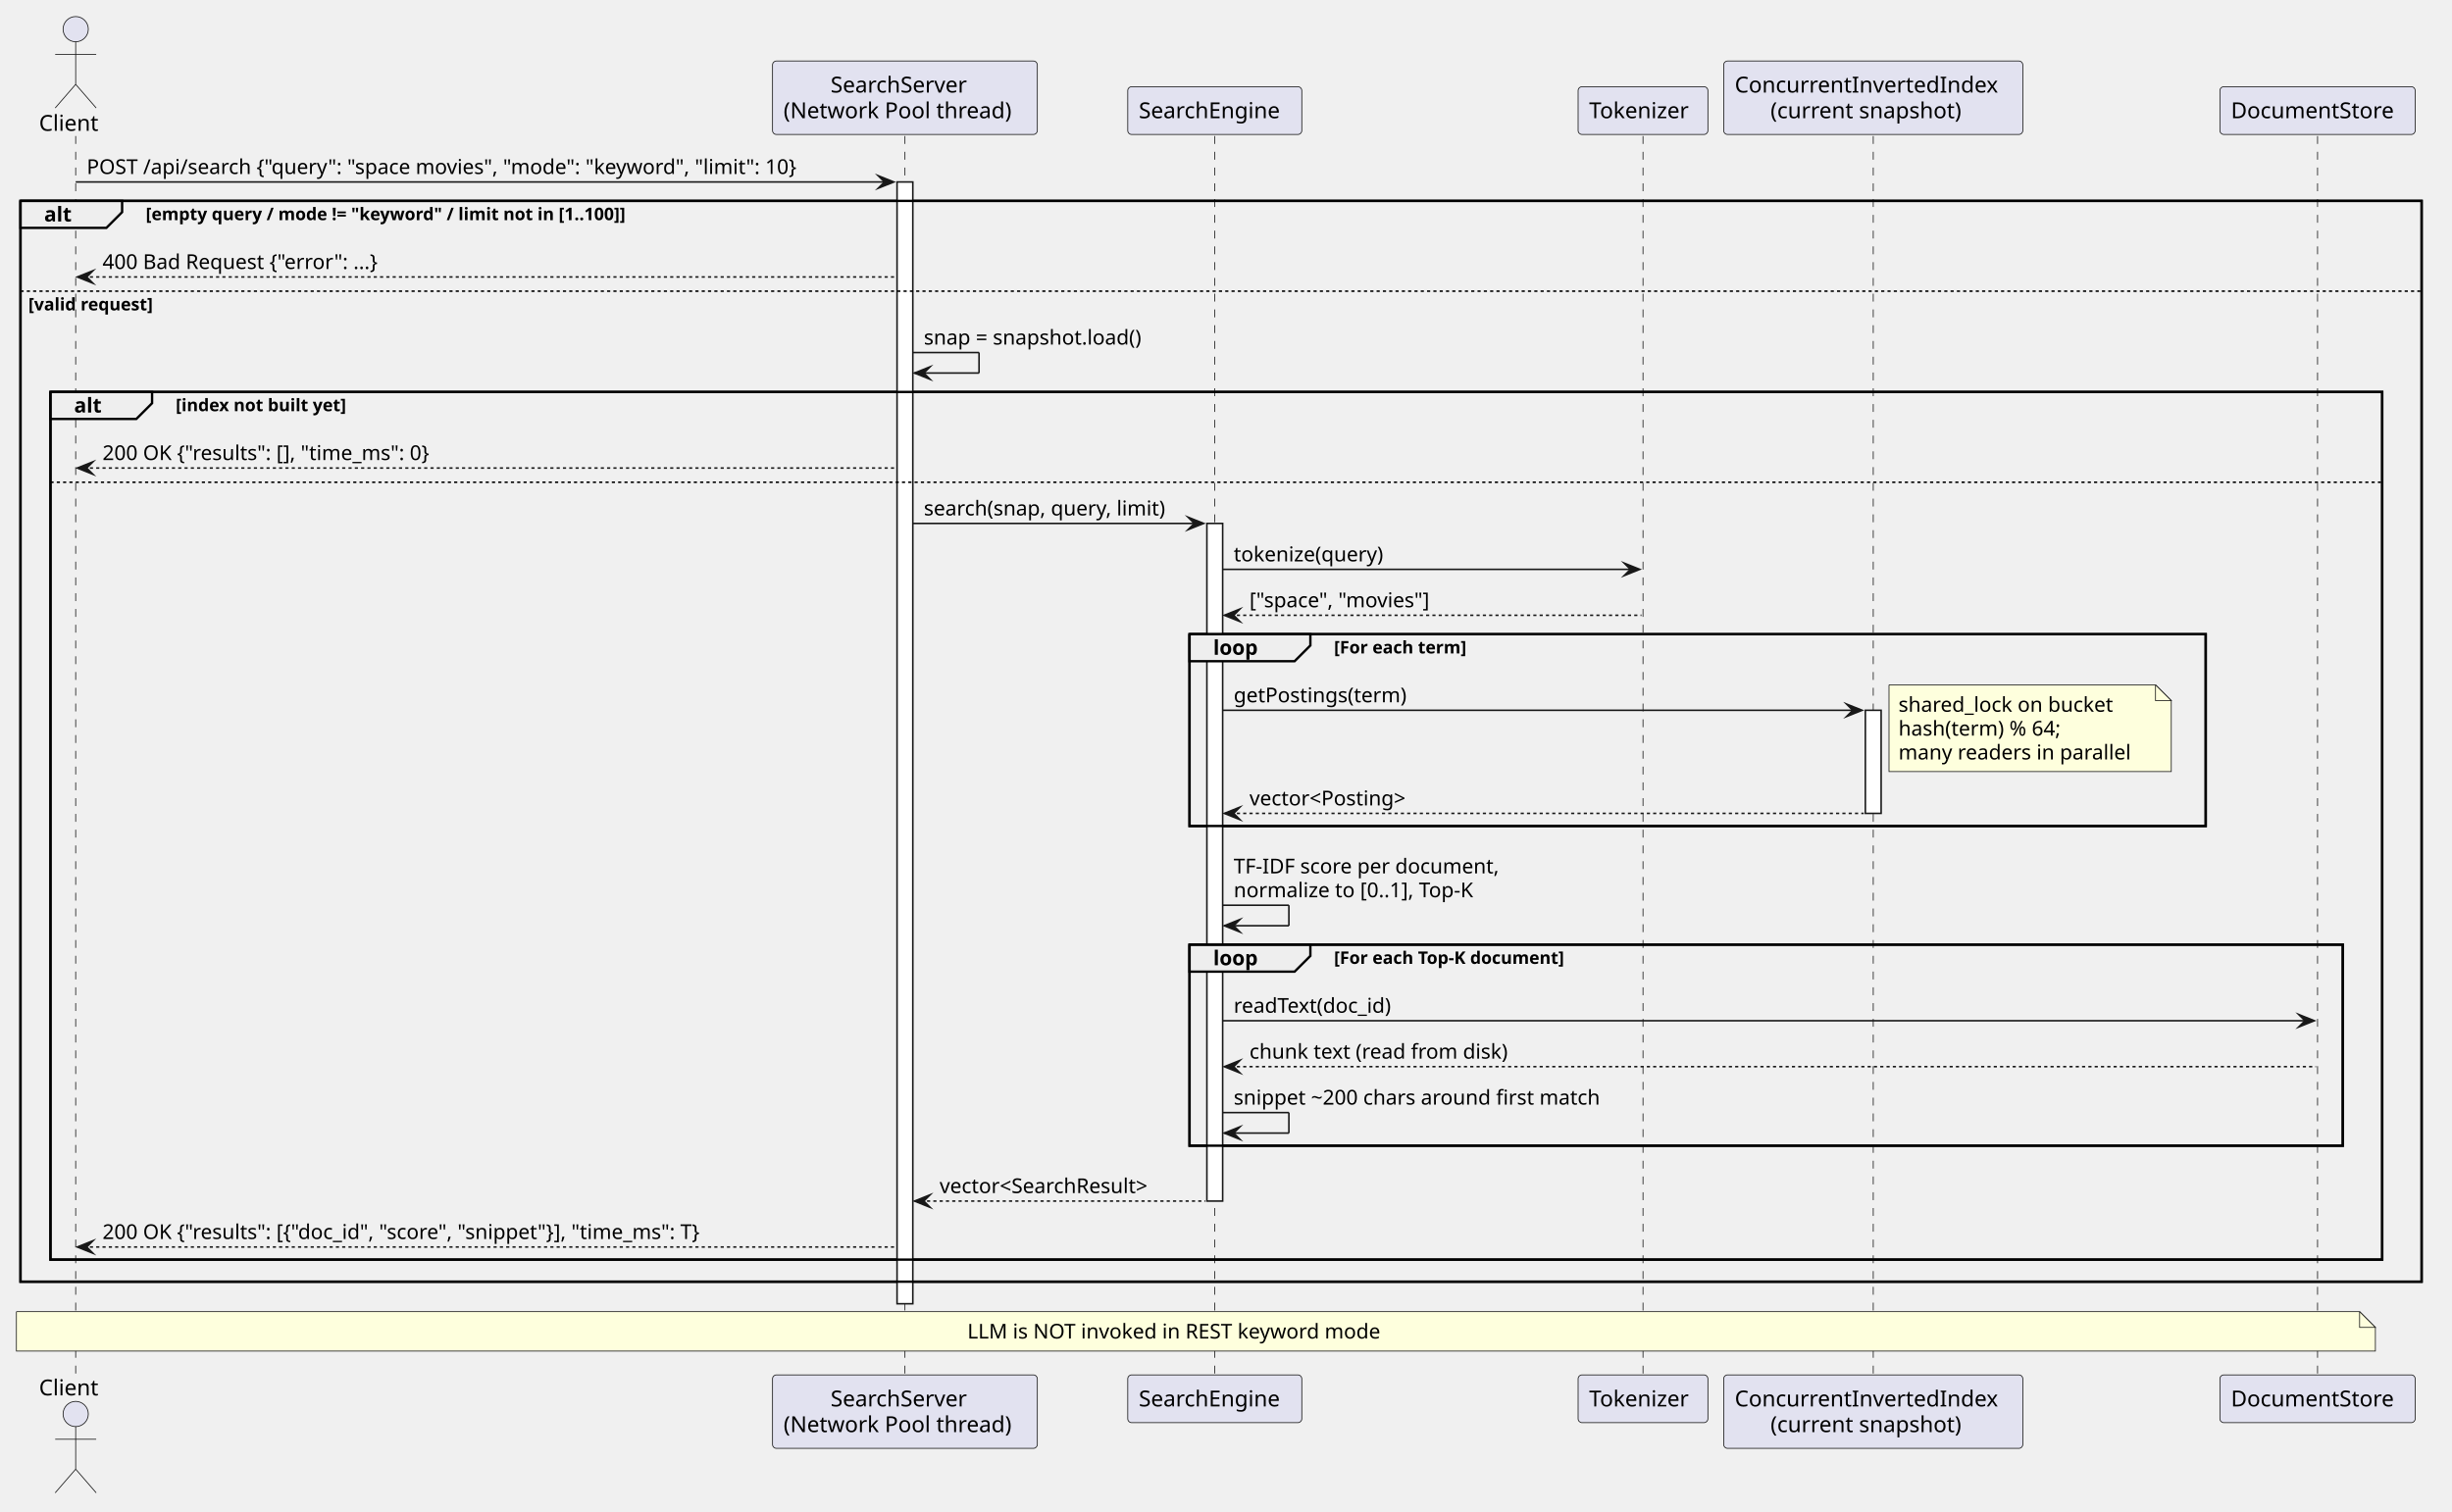
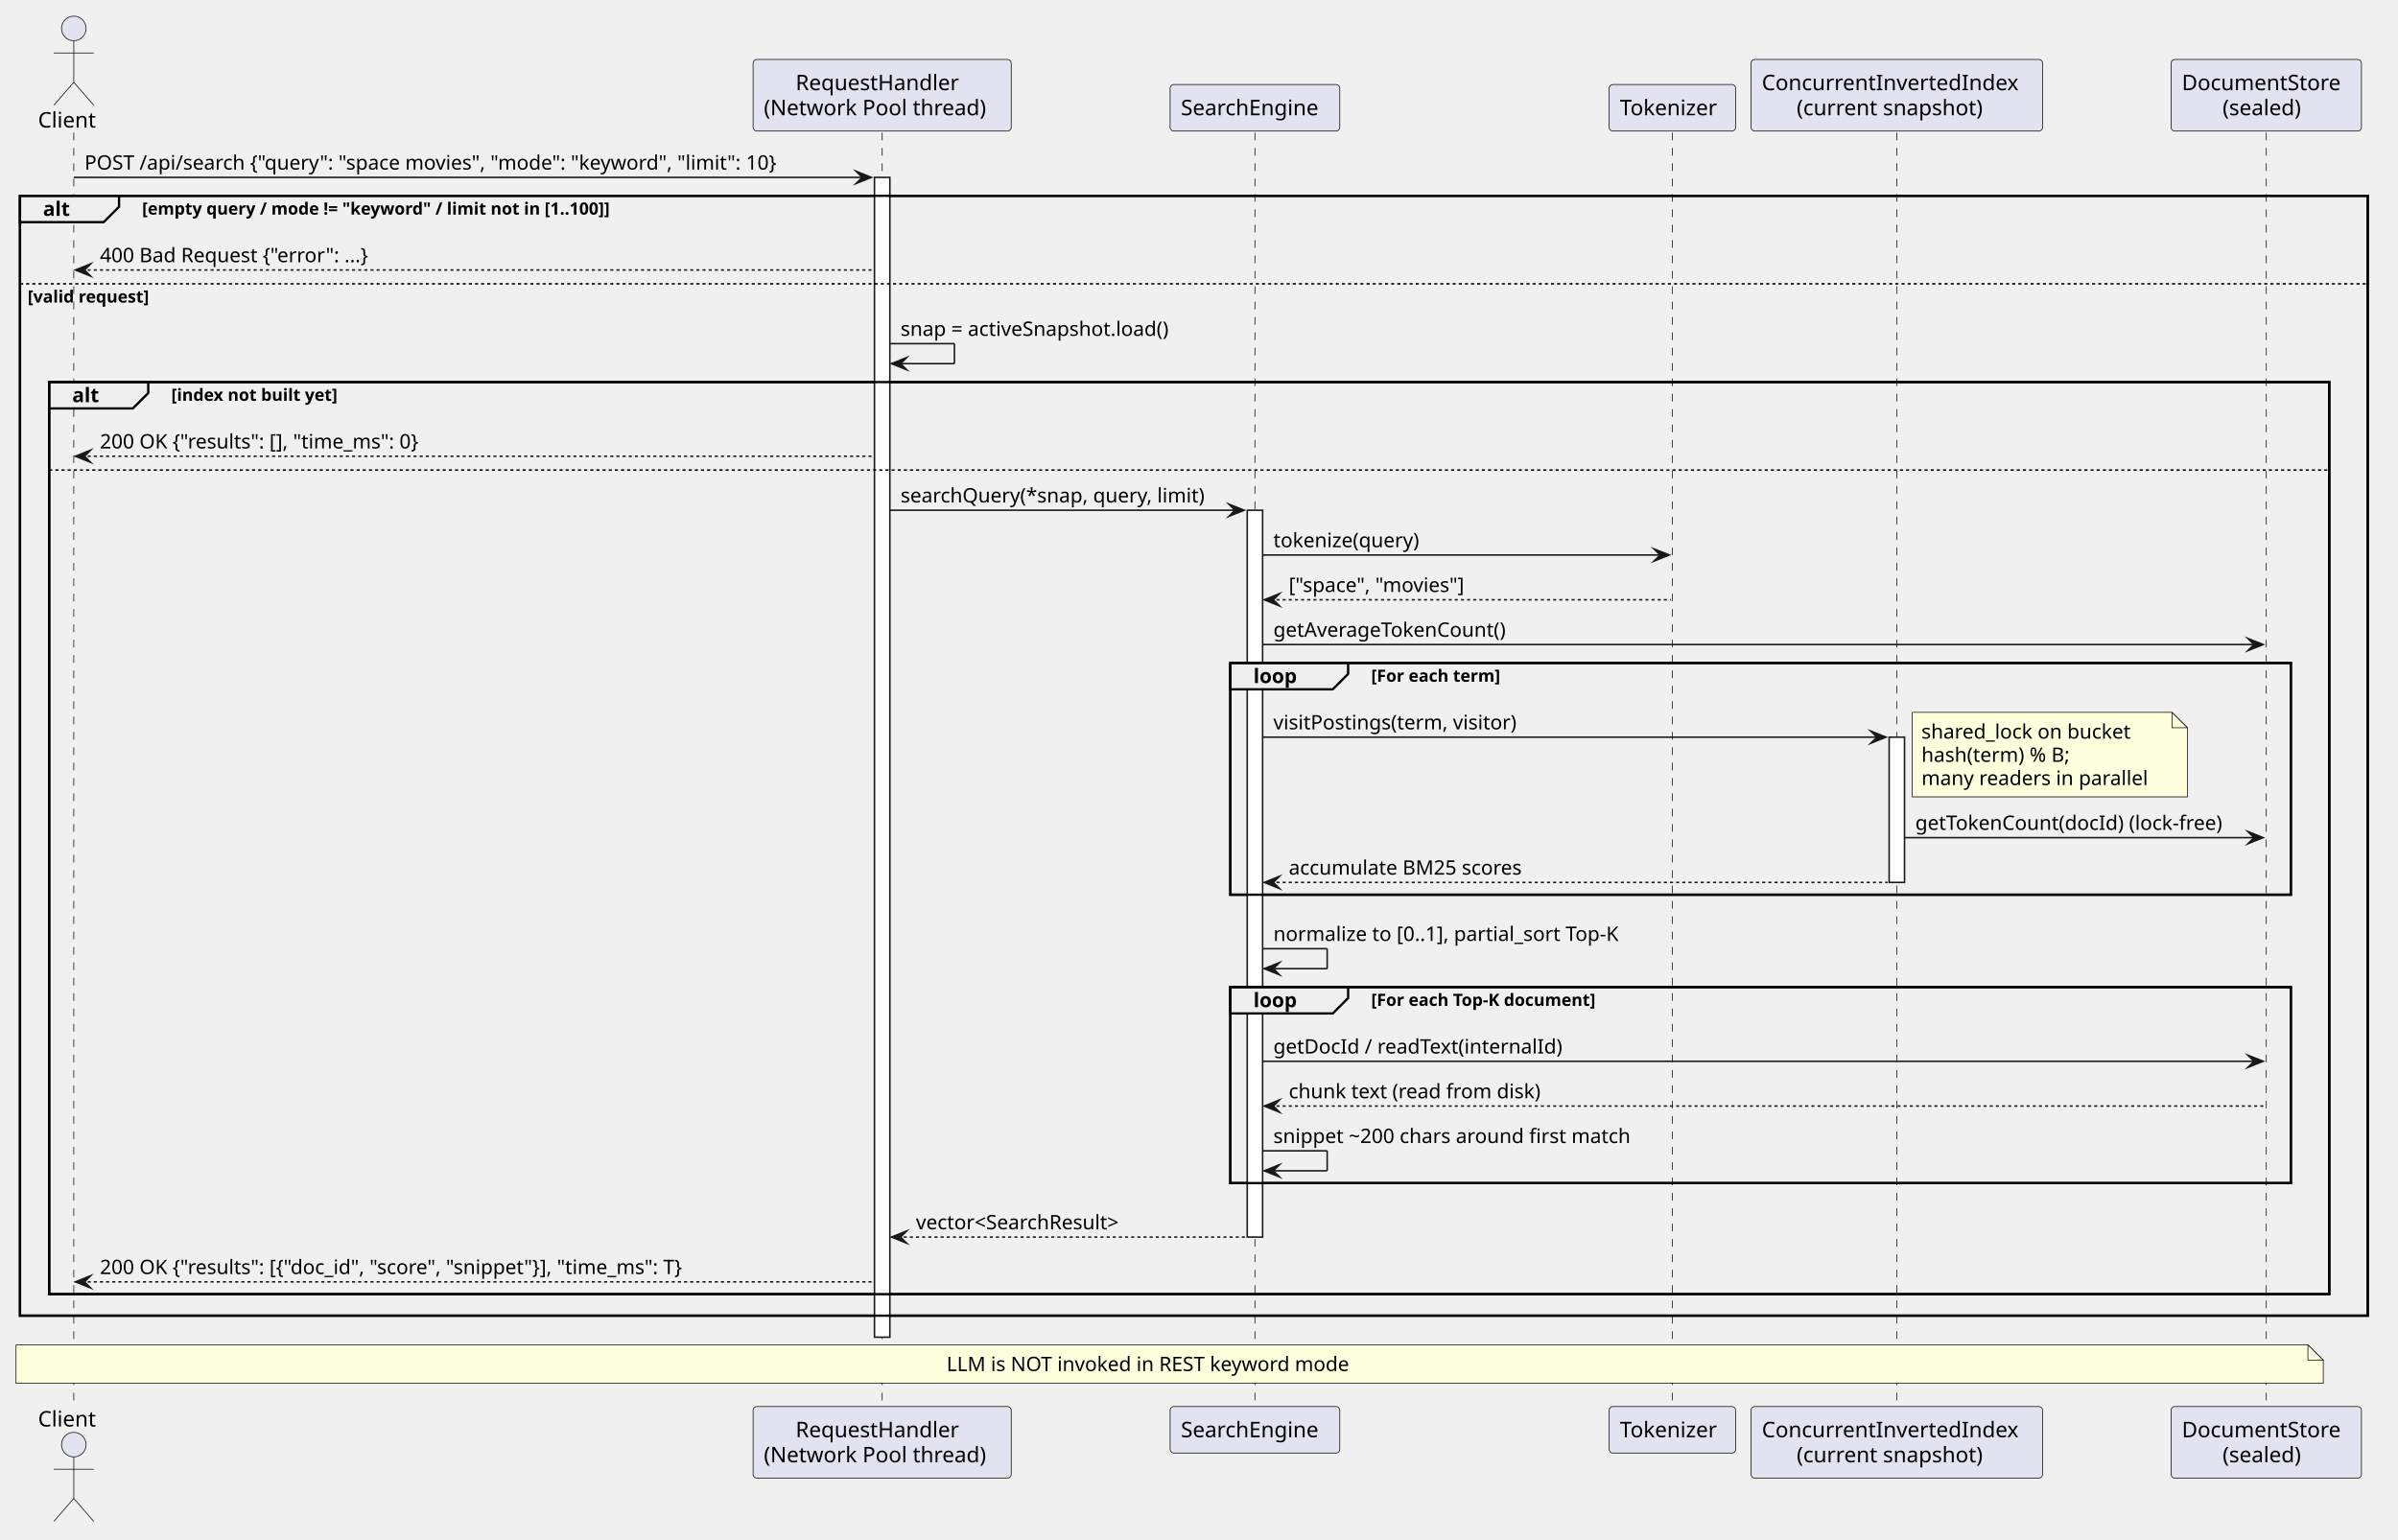
- <svg xmlns="http://www.w3.org/2000/svg" version="1.1" data-diagram-type="SEQUENCE" style="width:1555px;height:959px;background:#FFFFFF;" width="1555px" height="959px" viewBox="0 0 1555 959" zoomAndPan="magnify" preserveAspectRatio="none" contentStyleType="text/css">
+ <svg xmlns="http://www.w3.org/2000/svg" version="1.1" data-diagram-type="SEQUENCE" style="width:1560px;height:1002px;background:#FFFFFF;" width="1560px" height="1002px" viewBox="0 0 1560 1002" zoomAndPan="magnify" preserveAspectRatio="none" contentStyleType="text/css">
  <defs />
  <g font-family="sans-serif" lengthAdjust="spacing">
-     <rect x="13" y="127.43" width="1522.738" height="685.594" fill="none" style="stroke:#000;stroke-width:1.5;" />
-     <rect x="32" y="248.633" width="1478.738" height="550.391" fill="none" style="stroke:#000;stroke-width:1.5;" />
-     <rect x="754.384" y="402.297" width="644.435" height="121.664" fill="none" style="stroke:#000;stroke-width:1.5;" />
-     <rect x="754.384" y="599.227" width="731.354" height="127.531" fill="none" style="stroke:#000;stroke-width:1.5;" />
+     <rect x="13" y="127.43" width="1527.298" height="728.727" fill="none" style="stroke:#000;stroke-width:1.5;" />
+     <rect x="32" y="248.633" width="1483.298" height="593.523" fill="none" style="stroke:#000;stroke-width:1.5;" />
+     <rect x="800.392" y="431.43" width="689.906" height="150.797" fill="none" style="stroke:#000;stroke-width:1.5;" />
+     <rect x="800.392" y="642.359" width="689.906" height="127.531" fill="none" style="stroke:#000;stroke-width:1.5;" />
+     <g class="participant-lifeline" data-qualified-name="Client" data-entity-uid="part1" id="part1-lifeline" data-source-line="1">
+       <g>
+         <rect x="44.5" y="86.297" width="8" height="828.992" fill="#000" fill-opacity="0" />
+         <line x1="48" y1="86.297" x2="48" y2="915.289" style="stroke:#181818;stroke-width:0.5;stroke-dasharray:5,5;" />
+       </g>
+     </g>
+     <g class="participant-lifeline" data-qualified-name="Handler" data-entity-uid="part2" id="part2-lifeline" data-source-line="2">
+       <g>
+         <rect x="570.388" y="86.297" width="8" height="828.992" fill="#000" fill-opacity="0" />
+         <line x1="573.888" y1="86.297" x2="573.888" y2="915.289" style="stroke:#181818;stroke-width:0.5;stroke-dasharray:5,5;" />
+       </g>
+     </g>
    <g>
-       <rect x="44.5" y="86.297" width="8" height="785.859" fill="#000" fill-opacity="0" />
-       <line x1="48" y1="86.297" x2="48" y2="872.156" style="stroke:#181818;stroke-width:0.5;stroke-dasharray:5,5;" />
+       <rect x="568.888" y="115.43" width="10" height="754.727" fill="#FFF" style="stroke:#181818;stroke-width:1;" />
+     </g>
+     <g class="participant-lifeline" data-qualified-name="Engine" data-entity-uid="part3" id="part3-lifeline" data-source-line="3">
+       <g>
+         <rect x="812.892" y="86.297" width="8" height="828.992" fill="#000" fill-opacity="0" />
+         <line x1="816.392" y1="86.297" x2="816.392" y2="915.289" style="stroke:#181818;stroke-width:0.5;stroke-dasharray:5,5;" />
+       </g>
    </g>
    <g>
-       <rect x="570.388" y="86.297" width="8" height="785.859" fill="#000" fill-opacity="0" />
-       <line x1="573.888" y1="86.297" x2="573.888" y2="872.156" style="stroke:#181818;stroke-width:0.5;stroke-dasharray:5,5;" />
+       <rect x="811.392" y="332.031" width="10" height="472.992" fill="#FFF" style="stroke:#181818;stroke-width:1;" />
+     </g>
+     <g class="participant-lifeline" data-qualified-name="Tok" data-entity-uid="part4" id="part4-lifeline" data-source-line="4">
+       <g>
+         <rect x="1084.465" y="86.297" width="8" height="828.992" fill="#000" fill-opacity="0" />
+         <line x1="1087.965" y1="86.297" x2="1087.965" y2="915.289" style="stroke:#181818;stroke-width:0.5;stroke-dasharray:5,5;" />
+       </g>
+     </g>
+     <g class="participant-lifeline" data-qualified-name="Index" data-entity-uid="part5" id="part5-lifeline" data-source-line="5">
+       <g>
+         <rect x="1230.476" y="86.297" width="8" height="828.992" fill="#000" fill-opacity="0" />
+         <line x1="1233.976" y1="86.297" x2="1233.976" y2="915.289" style="stroke:#181818;stroke-width:0.5;stroke-dasharray:5,5;" />
+       </g>
    </g>
    <g>
-       <rect x="568.888" y="115.43" width="10" height="711.594" fill="#FFF" style="stroke:#181818;stroke-width:1;" />
-     </g>
-     <g>
-       <rect x="766.884" y="86.297" width="8" height="785.859" fill="#000" fill-opacity="0" />
-       <line x1="770.384" y1="86.297" x2="770.384" y2="872.156" style="stroke:#181818;stroke-width:0.5;stroke-dasharray:5,5;" />
-     </g>
-     <g>
-       <rect x="765.384" y="332.031" width="10" height="429.859" fill="#FFF" style="stroke:#181818;stroke-width:1;" />
-     </g>
-     <g>
-       <rect x="1038.457" y="86.297" width="8" height="785.859" fill="#000" fill-opacity="0" />
-       <line x1="1041.957" y1="86.297" x2="1041.957" y2="872.156" style="stroke:#181818;stroke-width:0.5;stroke-dasharray:5,5;" />
-     </g>
-     <g>
-       <rect x="1184.468" y="86.297" width="8" height="785.859" fill="#000" fill-opacity="0" />
-       <line x1="1187.968" y1="86.297" x2="1187.968" y2="872.156" style="stroke:#181818;stroke-width:0.5;stroke-dasharray:5,5;" />
-     </g>
-     <g>
-       <rect x="1182.968" y="450.563" width="10" height="65.398" fill="#FFF" style="stroke:#181818;stroke-width:1;" />
-     </g>
-     <g>
-       <rect x="1466.238" y="86.297" width="8" height="785.859" fill="#000" fill-opacity="0" />
-       <line x1="1469.738" y1="86.297" x2="1469.738" y2="872.156" style="stroke:#181818;stroke-width:0.5;stroke-dasharray:5,5;" />
-     </g>
-     <text x="24.735" y="82.995" fill="#000" font-size="14" textLength="40.53">Client</text>
-     <ellipse cx="48" cy="18.5" rx="8" ry="8" fill="#E2E2F0" style="stroke:#181818;stroke-width:0.5;" />
-     <path d="M48,26.5 L48,53.5 M35,34.5 L61,34.5 M48,53.5 L35,68.5 M48,53.5 L61,68.5" style="stroke:#181818;stroke-width:0.5;" fill="none" />
-     <rect x="489.919" y="38.703" width="167.938" height="46.594" fill="#E2E2F0" style="stroke:#181818;stroke-width:0.5;" rx="2.5" ry="2.5" />
-     <text x="526.73" y="58.698" fill="#000" font-size="14" textLength="94.315">SearchServer</text>
-     <text x="496.919" y="74.995" fill="#000" font-size="14" textLength="153.938">(Network Pool thread)</text>
-     <rect x="715.19" y="55" width="110.387" height="30.297" fill="#E2E2F0" style="stroke:#181818;stroke-width:0.5;" rx="2.5" ry="2.5" />
-     <text x="722.19" y="74.995" fill="#000" font-size="14" textLength="96.387">SearchEngine</text>
-     <rect x="1000.798" y="55" width="82.318" height="30.297" fill="#E2E2F0" style="stroke:#181818;stroke-width:0.5;" rx="2.5" ry="2.5" />
-     <text x="1007.798" y="74.995" fill="#000" font-size="14" textLength="68.318">Tokenizer</text>
-     <rect x="1093.116" y="38.703" width="189.704" height="46.594" fill="#E2E2F0" style="stroke:#181818;stroke-width:0.5;" rx="2.5" ry="2.5" />
-     <text x="1100.116" y="58.698" fill="#000" font-size="14" textLength="175.704">ConcurrentInvertedIndex</text>
-     <text x="1122.825" y="74.995" fill="#000" font-size="14" textLength="130.286">(current snapshot)</text>
-     <rect x="1407.818" y="55" width="123.84" height="30.297" fill="#E2E2F0" style="stroke:#181818;stroke-width:0.5;" rx="2.5" ry="2.5" />
-     <text x="1414.818" y="74.995" fill="#000" font-size="14" textLength="109.84">DocumentStore</text>
-     <text x="24.735" y="885.151" fill="#000" font-size="14" textLength="40.53">Client</text>
-     <ellipse cx="48" cy="896.953" rx="8" ry="8" fill="#E2E2F0" style="stroke:#181818;stroke-width:0.5;" />
-     <path d="M48,904.953 L48,931.953 M35,912.953 L61,912.953 M48,931.953 L35,946.953 M48,931.953 L61,946.953" style="stroke:#181818;stroke-width:0.5;" fill="none" />
-     <rect x="489.919" y="872.156" width="167.938" height="46.594" fill="#E2E2F0" style="stroke:#181818;stroke-width:0.5;" rx="2.5" ry="2.5" />
-     <text x="526.73" y="892.151" fill="#000" font-size="14" textLength="94.315">SearchServer</text>
-     <text x="496.919" y="908.448" fill="#000" font-size="14" textLength="153.938">(Network Pool thread)</text>
-     <rect x="715.19" y="872.156" width="110.387" height="30.297" fill="#E2E2F0" style="stroke:#181818;stroke-width:0.5;" rx="2.5" ry="2.5" />
-     <text x="722.19" y="892.151" fill="#000" font-size="14" textLength="96.387">SearchEngine</text>
-     <rect x="1000.798" y="872.156" width="82.318" height="30.297" fill="#E2E2F0" style="stroke:#181818;stroke-width:0.5;" rx="2.5" ry="2.5" />
-     <text x="1007.798" y="892.151" fill="#000" font-size="14" textLength="68.318">Tokenizer</text>
-     <rect x="1093.116" y="872.156" width="189.704" height="46.594" fill="#E2E2F0" style="stroke:#181818;stroke-width:0.5;" rx="2.5" ry="2.5" />
-     <text x="1100.116" y="892.151" fill="#000" font-size="14" textLength="175.704">ConcurrentInvertedIndex</text>
-     <text x="1122.825" y="908.448" fill="#000" font-size="14" textLength="130.286">(current snapshot)</text>
-     <rect x="1407.818" y="872.156" width="123.84" height="30.297" fill="#E2E2F0" style="stroke:#181818;stroke-width:0.5;" rx="2.5" ry="2.5" />
-     <text x="1414.818" y="892.151" fill="#000" font-size="14" textLength="109.84">DocumentStore</text>
-     <polygon points="556.888,111.43,566.888,115.43,556.888,119.43,560.888,115.43" fill="#181818" style="stroke:#181818;stroke-width:1;stroke-linejoin:miter;stroke-miterlimit:10;" />
-     <line x1="48" y1="115.43" x2="562.888" y2="115.43" style="stroke:#181818;stroke-width:1;" />
-     <text x="55" y="110.364" fill="#000" font-size="13" textLength="496.888">POST /api/search {"query": "space movies", "mode": "keyword", "limit": 10}</text>
+       <rect x="1228.976" y="479.695" width="10" height="94.531" fill="#FFF" style="stroke:#181818;stroke-width:1;" />
+     </g>
+     <g class="participant-lifeline" data-qualified-name="Docs" data-entity-uid="part6" id="part6-lifeline" data-source-line="6">
+       <g>
+         <rect x="1470.798" y="86.297" width="8" height="828.992" fill="#000" fill-opacity="0" />
+         <line x1="1474.298" y1="86.297" x2="1474.298" y2="915.289" style="stroke:#181818;stroke-width:0.5;stroke-dasharray:5,5;" />
+       </g>
+     </g>
+     <g class="participant participant-head" data-qualified-name="Client" data-entity-uid="part1" id="part1-head" data-source-line="1">
+       <text x="24.735" y="82.995" fill="#000" font-size="14" textLength="40.53">Client</text>
+       <ellipse cx="48" cy="18.5" rx="8" ry="8" fill="#E2E2F0" style="stroke:#181818;stroke-width:0.5;" />
+       <path d="M48,26.5 L48,53.5 M35,34.5 L61,34.5 M48,53.5 L35,68.5 M48,53.5 L61,68.5" style="stroke:#181818;stroke-width:0.5;" fill="none" />
+     </g>
+     <g class="participant participant-head" data-qualified-name="Handler" data-entity-uid="part2" id="part2-head" data-source-line="2">
+       <rect x="489.919" y="38.703" width="167.938" height="46.594" fill="#E2E2F0" style="stroke:#181818;stroke-width:0.5;" rx="2.5" ry="2.5" />
+       <text x="517.577" y="58.698" fill="#000" font-size="14" textLength="112.622">RequestHandler</text>
+       <text x="496.919" y="74.995" fill="#000" font-size="14" textLength="153.938">(Network Pool thread)</text>
+     </g>
+     <g class="participant participant-head" data-qualified-name="Engine" data-entity-uid="part3" id="part3-head" data-source-line="3">
+       <rect x="761.198" y="55" width="110.387" height="30.297" fill="#E2E2F0" style="stroke:#181818;stroke-width:0.5;" rx="2.5" ry="2.5" />
+       <text x="768.198" y="74.995" fill="#000" font-size="14" textLength="96.387">SearchEngine</text>
+     </g>
+     <g class="participant participant-head" data-qualified-name="Tok" data-entity-uid="part4" id="part4-head" data-source-line="4">
+       <rect x="1046.806" y="55" width="82.318" height="30.297" fill="#E2E2F0" style="stroke:#181818;stroke-width:0.5;" rx="2.5" ry="2.5" />
+       <text x="1053.806" y="74.995" fill="#000" font-size="14" textLength="68.318">Tokenizer</text>
+     </g>
+     <g class="participant participant-head" data-qualified-name="Index" data-entity-uid="part5" id="part5-head" data-source-line="5">
+       <rect x="1139.124" y="38.703" width="189.704" height="46.594" fill="#E2E2F0" style="stroke:#181818;stroke-width:0.5;" rx="2.5" ry="2.5" />
+       <text x="1146.124" y="58.698" fill="#000" font-size="14" textLength="175.704">ConcurrentInvertedIndex</text>
+       <text x="1168.833" y="74.995" fill="#000" font-size="14" textLength="130.286">(current snapshot)</text>
+     </g>
+     <g class="participant participant-head" data-qualified-name="Docs" data-entity-uid="part6" id="part6-head" data-source-line="6">
+       <rect x="1412.378" y="38.703" width="123.84" height="46.594" fill="#E2E2F0" style="stroke:#181818;stroke-width:0.5;" rx="2.5" ry="2.5" />
+       <text x="1419.378" y="58.698" fill="#000" font-size="14" textLength="109.84">DocumentStore</text>
+       <text x="1445.898" y="74.995" fill="#000" font-size="14" textLength="56.8">(sealed)</text>
+     </g>
+     <g class="participant participant-tail" data-qualified-name="Client" data-entity-uid="part1" id="part1-tail" data-source-line="1">
+       <text x="24.735" y="928.284" fill="#000" font-size="14" textLength="40.53">Client</text>
+       <ellipse cx="48" cy="940.086" rx="8" ry="8" fill="#E2E2F0" style="stroke:#181818;stroke-width:0.5;" />
+       <path d="M48,948.086 L48,975.086 M35,956.086 L61,956.086 M48,975.086 L35,990.086 M48,975.086 L61,990.086" style="stroke:#181818;stroke-width:0.5;" fill="none" />
+     </g>
+     <g class="participant participant-tail" data-qualified-name="Handler" data-entity-uid="part2" id="part2-tail" data-source-line="2">
+       <rect x="489.919" y="915.289" width="167.938" height="46.594" fill="#E2E2F0" style="stroke:#181818;stroke-width:0.5;" rx="2.5" ry="2.5" />
+       <text x="517.577" y="935.284" fill="#000" font-size="14" textLength="112.622">RequestHandler</text>
+       <text x="496.919" y="951.581" fill="#000" font-size="14" textLength="153.938">(Network Pool thread)</text>
+     </g>
+     <g class="participant participant-tail" data-qualified-name="Engine" data-entity-uid="part3" id="part3-tail" data-source-line="3">
+       <rect x="761.198" y="915.289" width="110.387" height="30.297" fill="#E2E2F0" style="stroke:#181818;stroke-width:0.5;" rx="2.5" ry="2.5" />
+       <text x="768.198" y="935.284" fill="#000" font-size="14" textLength="96.387">SearchEngine</text>
+     </g>
+     <g class="participant participant-tail" data-qualified-name="Tok" data-entity-uid="part4" id="part4-tail" data-source-line="4">
+       <rect x="1046.806" y="915.289" width="82.318" height="30.297" fill="#E2E2F0" style="stroke:#181818;stroke-width:0.5;" rx="2.5" ry="2.5" />
+       <text x="1053.806" y="935.284" fill="#000" font-size="14" textLength="68.318">Tokenizer</text>
+     </g>
+     <g class="participant participant-tail" data-qualified-name="Index" data-entity-uid="part5" id="part5-tail" data-source-line="5">
+       <rect x="1139.124" y="915.289" width="189.704" height="46.594" fill="#E2E2F0" style="stroke:#181818;stroke-width:0.5;" rx="2.5" ry="2.5" />
+       <text x="1146.124" y="935.284" fill="#000" font-size="14" textLength="175.704">ConcurrentInvertedIndex</text>
+       <text x="1168.833" y="951.581" fill="#000" font-size="14" textLength="130.286">(current snapshot)</text>
+     </g>
+     <g class="participant participant-tail" data-qualified-name="Docs" data-entity-uid="part6" id="part6-tail" data-source-line="6">
+       <rect x="1412.378" y="915.289" width="123.84" height="46.594" fill="#E2E2F0" style="stroke:#181818;stroke-width:0.5;" rx="2.5" ry="2.5" />
+       <text x="1419.378" y="935.284" fill="#000" font-size="14" textLength="109.84">DocumentStore</text>
+       <text x="1445.898" y="951.581" fill="#000" font-size="14" textLength="56.8">(sealed)</text>
+     </g>
+     <g class="message" data-entity-1="part1" data-entity-2="part2" id="msg1" data-source-line="8">
+       <polygon points="556.888,111.43,566.888,115.43,556.888,119.43,560.888,115.43" fill="#181818" style="stroke:#181818;stroke-width:1;stroke-linejoin:miter;stroke-miterlimit:10;" />
+       <line x1="48" y1="115.43" x2="562.888" y2="115.43" style="stroke:#181818;stroke-width:1;" />
+       <text x="55" y="110.364" fill="#000" font-size="13" textLength="496.888">POST /api/search {"query": "space movies", "mode": "keyword", "limit": 10}</text>
+     </g>
    <path d="M13,127.43 L77.443,127.43 L77.443,134.563 L67.443,144.563 L13,144.563 L13,127.43" style="stroke:#000;stroke-width:1.5;" fill="#EEE" />
-     <rect x="13" y="127.43" width="1522.738" height="685.594" fill="none" style="stroke:#000;stroke-width:1.5;" />
+     <rect x="13" y="127.43" width="1527.298" height="728.727" fill="none" style="stroke:#000;stroke-width:1.5;" />
    <text x="28" y="140.497" fill="#000" font-size="13" textLength="19.443" font-weight="700">alt</text>
    <text x="92.443" y="139.64" fill="#000" font-size="11" textLength="353.692" font-weight="700">[empty query / mode != "keyword" / limit not in [1..100]]</text>
-     <polygon points="59,171.695,49,175.695,59,179.695,55,175.695" fill="#181818" style="stroke:#181818;stroke-width:1;stroke-linejoin:miter;stroke-miterlimit:10;" />
-     <line x1="53" y1="175.695" x2="567.888" y2="175.695" style="stroke:#181818;stroke-width:1;stroke-dasharray:2,2;" />
-     <text x="65" y="170.629" fill="#000" font-size="13" textLength="197.133">400 Bad Request {"error": ...}</text>
-     <line x1="13" y1="184.695" x2="1535.738" y2="184.695" style="stroke:#000;stroke-width:1;stroke-dasharray:2,2;" />
+     <g class="message" data-entity-1="part2" data-entity-2="part1" id="msg2" data-source-line="12">
+       <polygon points="59,171.695,49,175.695,59,179.695,55,175.695" fill="#181818" style="stroke:#181818;stroke-width:1;stroke-linejoin:miter;stroke-miterlimit:10;" />
+       <line x1="53" y1="175.695" x2="567.888" y2="175.695" style="stroke:#181818;stroke-width:1;stroke-dasharray:2,2;" />
+       <text x="65" y="170.629" fill="#000" font-size="13" textLength="197.133">400 Bad Request {"error": ...}</text>
+     </g>
+     <line x1="13" y1="184.695" x2="1540.298" y2="184.695" style="stroke:#000;stroke-width:1;stroke-dasharray:2,2;" />
    <text x="18" y="196.906" fill="#000" font-size="11" textLength="91.749" font-weight="700">[valid request]</text>
-     <line x1="578.888" y1="223.633" x2="620.888" y2="223.633" style="stroke:#181818;stroke-width:1;" />
-     <line x1="620.888" y1="223.633" x2="620.888" y2="236.633" style="stroke:#181818;stroke-width:1;" />
-     <line x1="579.888" y1="236.633" x2="620.888" y2="236.633" style="stroke:#181818;stroke-width:1;" />
-     <polygon points="589.888,232.633,579.888,236.633,589.888,240.633,585.888,236.633" fill="#181818" style="stroke:#181818;stroke-width:1;stroke-linejoin:miter;stroke-miterlimit:10;" />
-     <text x="585.888" y="218.567" fill="#000" font-size="13" textLength="151.741">snap = snapshot.load()</text>
+     <g class="message" data-entity-1="part2" data-entity-2="part2" id="msg3" data-source-line="14">
+       <line x1="578.888" y1="223.633" x2="620.888" y2="223.633" style="stroke:#181818;stroke-width:1;" />
+       <line x1="620.888" y1="223.633" x2="620.888" y2="236.633" style="stroke:#181818;stroke-width:1;" />
+       <line x1="579.888" y1="236.633" x2="620.888" y2="236.633" style="stroke:#181818;stroke-width:1;" />
+       <polygon points="589.888,232.633,579.888,236.633,589.888,240.633,585.888,236.633" fill="#181818" style="stroke:#181818;stroke-width:1;stroke-linejoin:miter;stroke-miterlimit:10;" />
+       <text x="585.888" y="218.567" fill="#000" font-size="13" textLength="192.734">snap = activeSnapshot.load()</text>
+     </g>
    <path d="M32,248.633 L96.443,248.633 L96.443,255.766 L86.443,265.766 L32,265.766 L32,248.633" style="stroke:#000;stroke-width:1.5;" fill="#EEE" />
-     <rect x="32" y="248.633" width="1478.738" height="550.391" fill="none" style="stroke:#000;stroke-width:1.5;" />
+     <rect x="32" y="248.633" width="1483.298" height="593.523" fill="none" style="stroke:#000;stroke-width:1.5;" />
    <text x="47" y="261.7" fill="#000" font-size="13" textLength="19.443" font-weight="700">alt</text>
    <text x="111.443" y="260.843" fill="#000" font-size="11" textLength="124.615" font-weight="700">[index not built yet]</text>
-     <polygon points="59,292.898,49,296.898,59,300.898,55,296.898" fill="#181818" style="stroke:#181818;stroke-width:1;stroke-linejoin:miter;stroke-miterlimit:10;" />
-     <line x1="53" y1="296.898" x2="567.888" y2="296.898" style="stroke:#181818;stroke-width:1;stroke-dasharray:2,2;" />
-     <text x="65" y="291.833" fill="#000" font-size="13" textLength="235.143">200 OK {"results": [], "time_ms": 0}</text>
-     <line x1="32" y1="305.898" x2="1510.738" y2="305.898" style="stroke:#000;stroke-width:1;stroke-dasharray:2,2;" />
-     <polygon points="753.384,328.031,763.384,332.031,753.384,336.031,757.384,332.031" fill="#181818" style="stroke:#181818;stroke-width:1;stroke-linejoin:miter;stroke-miterlimit:10;" />
-     <line x1="578.888" y1="332.031" x2="759.384" y2="332.031" style="stroke:#181818;stroke-width:1;" />
-     <text x="585.888" y="326.965" fill="#000" font-size="13" textLength="167.496">search(snap, query, limit)</text>
-     <polygon points="1029.957,357.164,1039.957,361.164,1029.957,365.164,1033.957,361.164" fill="#181818" style="stroke:#181818;stroke-width:1;stroke-linejoin:miter;stroke-miterlimit:10;" />
-     <line x1="775.384" y1="361.164" x2="1035.957" y2="361.164" style="stroke:#181818;stroke-width:1;" />
-     <text x="782.384" y="356.098" fill="#000" font-size="13" textLength="102.921">tokenize(query)</text>
-     <polygon points="786.384,386.297,776.384,390.297,786.384,394.297,782.384,390.297" fill="#181818" style="stroke:#181818;stroke-width:1;stroke-linejoin:miter;stroke-miterlimit:10;" />
-     <line x1="780.384" y1="390.297" x2="1040.957" y2="390.297" style="stroke:#181818;stroke-width:1;stroke-dasharray:2,2;" />
-     <text x="792.384" y="385.231" fill="#000" font-size="13" textLength="127.156">["space", "movies"]</text>
-     <path d="M754.384,402.297 L831.008,402.297 L831.008,409.43 L821.008,419.43 L754.384,419.43 L754.384,402.297" style="stroke:#000;stroke-width:1.5;" fill="#EEE" />
-     <rect x="754.384" y="402.297" width="644.435" height="121.664" fill="none" style="stroke:#000;stroke-width:1.5;" />
-     <text x="769.384" y="415.364" fill="#000" font-size="13" textLength="31.624" font-weight="700">loop</text>
-     <text x="846.008" y="414.507" fill="#000" font-size="11" textLength="97.05" font-weight="700">[For each term]</text>
-     <polygon points="1170.968,446.563,1180.968,450.563,1170.968,454.563,1174.968,450.563" fill="#181818" style="stroke:#181818;stroke-width:1;stroke-linejoin:miter;stroke-miterlimit:10;" />
-     <line x1="775.384" y1="450.563" x2="1176.968" y2="450.563" style="stroke:#181818;stroke-width:1;" />
-     <text x="782.384" y="445.497" fill="#000" font-size="13" textLength="117.133">getPostings(term)</text>
-     <path d="M1197.968,434.43 L1197.968,489.43 L1376.968,489.43 L1376.968,444.43 L1366.968,434.43 L1197.968,434.43" style="stroke:#181818;stroke-width:0.5;" fill="#FEFFDD" />
-     <path d="M1366.968,434.43 L1366.968,444.43 L1376.968,444.43 L1366.968,434.43" style="stroke:#181818;stroke-width:0.5;" fill="#FEFFDD" />
-     <text x="1203.968" y="451.497" fill="#000" font-size="13" textLength="146.034">shared_lock on bucket</text>
-     <text x="1203.968" y="466.629" fill="#000" font-size="13" textLength="114.004">hash(term) % 64;</text>
-     <text x="1203.968" y="481.762" fill="#000" font-size="13" textLength="158.85">many readers in parallel</text>
-     <polygon points="786.384,511.961,776.384,515.961,786.384,519.961,782.384,515.961" fill="#181818" style="stroke:#181818;stroke-width:1;stroke-linejoin:miter;stroke-miterlimit:10;" />
-     <line x1="780.384" y1="515.961" x2="1181.968" y2="515.961" style="stroke:#181818;stroke-width:1;stroke-dasharray:2,2;" />
-     <text x="792.384" y="510.895" fill="#000" font-size="13" textLength="110.786">vector&lt;Posting&gt;</text>
-     <line x1="775.384" y1="574.227" x2="817.384" y2="574.227" style="stroke:#181818;stroke-width:1;" />
-     <line x1="817.384" y1="574.227" x2="817.384" y2="587.227" style="stroke:#181818;stroke-width:1;" />
-     <line x1="776.384" y1="587.227" x2="817.384" y2="587.227" style="stroke:#181818;stroke-width:1;" />
-     <polygon points="786.384,583.227,776.384,587.227,786.384,591.227,782.384,587.227" fill="#181818" style="stroke:#181818;stroke-width:1;stroke-linejoin:miter;stroke-miterlimit:10;" />
-     <text x="782.384" y="554.028" fill="#000" font-size="13" textLength="180.362">TF-IDF score per document,</text>
-     <text x="782.384" y="569.161" fill="#000" font-size="13" textLength="166.105">normalize to [0..1], Top-K</text>
-     <path d="M754.384,599.227 L831.008,599.227 L831.008,606.359 L821.008,616.359 L754.384,616.359 L754.384,599.227" style="stroke:#000;stroke-width:1.5;" fill="#EEE" />
-     <rect x="754.384" y="599.227" width="731.354" height="127.531" fill="none" style="stroke:#000;stroke-width:1.5;" />
-     <text x="769.384" y="612.293" fill="#000" font-size="13" textLength="31.624" font-weight="700">loop</text>
-     <text x="846.008" y="611.437" fill="#000" font-size="11" textLength="169.093" font-weight="700">[For each Top-K document]</text>
-     <polygon points="1457.738,643.492,1467.738,647.492,1457.738,651.492,1461.738,647.492" fill="#181818" style="stroke:#181818;stroke-width:1;stroke-linejoin:miter;stroke-miterlimit:10;" />
-     <line x1="775.384" y1="647.492" x2="1463.738" y2="647.492" style="stroke:#181818;stroke-width:1;" />
-     <text x="782.384" y="642.426" fill="#000" font-size="13" textLength="110.151">readText(doc_id)</text>
-     <polygon points="786.384,672.625,776.384,676.625,786.384,680.625,782.384,676.625" fill="#181818" style="stroke:#181818;stroke-width:1;stroke-linejoin:miter;stroke-miterlimit:10;" />
-     <line x1="780.384" y1="676.625" x2="1468.738" y2="676.625" style="stroke:#181818;stroke-width:1;stroke-dasharray:2,2;" />
-     <text x="792.384" y="671.559" fill="#000" font-size="13" textLength="178.217">chunk text (read from disk)</text>
-     <line x1="775.384" y1="705.758" x2="817.384" y2="705.758" style="stroke:#181818;stroke-width:1;" />
-     <line x1="817.384" y1="705.758" x2="817.384" y2="718.758" style="stroke:#181818;stroke-width:1;" />
-     <line x1="776.384" y1="718.758" x2="817.384" y2="718.758" style="stroke:#181818;stroke-width:1;" />
-     <polygon points="786.384,714.758,776.384,718.758,786.384,722.758,782.384,718.758" fill="#181818" style="stroke:#181818;stroke-width:1;stroke-linejoin:miter;stroke-miterlimit:10;" />
-     <text x="782.384" y="700.692" fill="#000" font-size="13" textLength="252.573">snippet ~200 chars around first match</text>
-     <polygon points="589.888,757.891,579.888,761.891,589.888,765.891,585.888,761.891" fill="#181818" style="stroke:#181818;stroke-width:1;stroke-linejoin:miter;stroke-miterlimit:10;" />
-     <line x1="583.888" y1="761.891" x2="764.384" y2="761.891" style="stroke:#181818;stroke-width:1;stroke-dasharray:2,2;" />
-     <text x="595.888" y="756.825" fill="#000" font-size="13" textLength="148.719">vector&lt;SearchResult&gt;</text>
-     <polygon points="59,787.023,49,791.023,59,795.023,55,791.023" fill="#181818" style="stroke:#181818;stroke-width:1;stroke-linejoin:miter;stroke-miterlimit:10;" />
-     <line x1="53" y1="791.023" x2="567.888" y2="791.023" style="stroke:#181818;stroke-width:1;stroke-dasharray:2,2;" />
-     <text x="65" y="785.958" fill="#000" font-size="13" textLength="428.917">200 OK {"results": [{"doc_id", "score", "snippet"}], "time_ms": T}</text>
-     <path d="M10.407,832.023 L10.407,857.023 L1506.407,857.023 L1506.407,842.023 L1496.407,832.023 L10.407,832.023" style="stroke:#181818;stroke-width:0.5;" fill="#FEFFDD" />
-     <path d="M1496.407,832.023 L1496.407,842.023 L1506.407,842.023 L1496.407,832.023" style="stroke:#181818;stroke-width:0.5;" fill="#FEFFDD" />
-     <text x="613.496" y="849.09" fill="#000" font-size="13" textLength="281.747">LLM is NOT invoked in REST keyword mode</text>
+     <g class="message" data-entity-1="part2" data-entity-2="part1" id="msg4" data-source-line="16">
+       <polygon points="59,292.898,49,296.898,59,300.898,55,296.898" fill="#181818" style="stroke:#181818;stroke-width:1;stroke-linejoin:miter;stroke-miterlimit:10;" />
+       <line x1="53" y1="296.898" x2="567.888" y2="296.898" style="stroke:#181818;stroke-width:1;stroke-dasharray:2,2;" />
+       <text x="65" y="291.833" fill="#000" font-size="13" textLength="235.143">200 OK {"results": [], "time_ms": 0}</text>
+     </g>
+     <line x1="32" y1="305.898" x2="1515.298" y2="305.898" style="stroke:#000;stroke-width:1;stroke-dasharray:2,2;" />
+     <g class="message" data-entity-1="part2" data-entity-2="part3" id="msg5" data-source-line="18">
+       <polygon points="799.392,328.031,809.392,332.031,799.392,336.031,803.392,332.031" fill="#181818" style="stroke:#181818;stroke-width:1;stroke-linejoin:miter;stroke-miterlimit:10;" />
+       <line x1="578.888" y1="332.031" x2="805.392" y2="332.031" style="stroke:#181818;stroke-width:1;" />
+       <text x="585.888" y="326.965" fill="#000" font-size="13" textLength="213.503">searchQuery(*snap, query, limit)</text>
+     </g>
+     <g class="message" data-entity-1="part3" data-entity-2="part4" id="msg6" data-source-line="20">
+       <polygon points="1075.965,357.164,1085.965,361.164,1075.965,365.164,1079.965,361.164" fill="#181818" style="stroke:#181818;stroke-width:1;stroke-linejoin:miter;stroke-miterlimit:10;" />
+       <line x1="821.392" y1="361.164" x2="1081.965" y2="361.164" style="stroke:#181818;stroke-width:1;" />
+       <text x="828.392" y="356.098" fill="#000" font-size="13" textLength="102.921">tokenize(query)</text>
+     </g>
+     <g class="message" data-entity-1="part4" data-entity-2="part3" id="msg7" data-source-line="21">
+       <polygon points="832.392,386.297,822.392,390.297,832.392,394.297,828.392,390.297" fill="#181818" style="stroke:#181818;stroke-width:1;stroke-linejoin:miter;stroke-miterlimit:10;" />
+       <line x1="826.392" y1="390.297" x2="1086.965" y2="390.297" style="stroke:#181818;stroke-width:1;stroke-dasharray:2,2;" />
+       <text x="838.392" y="385.231" fill="#000" font-size="13" textLength="127.156">["space", "movies"]</text>
+     </g>
+     <g class="message" data-entity-1="part3" data-entity-2="part6" id="msg8" data-source-line="22">
+       <polygon points="1462.298,415.43,1472.298,419.43,1462.298,423.43,1466.298,419.43" fill="#181818" style="stroke:#181818;stroke-width:1;stroke-linejoin:miter;stroke-miterlimit:10;" />
+       <line x1="821.392" y1="419.43" x2="1468.298" y2="419.43" style="stroke:#181818;stroke-width:1;" />
+       <text x="828.392" y="414.364" fill="#000" font-size="13" textLength="163.903">getAverageTokenCount()</text>
+     </g>
+     <path d="M800.392,431.43 L877.016,431.43 L877.016,438.563 L867.016,448.563 L800.392,448.563 L800.392,431.43" style="stroke:#000;stroke-width:1.5;" fill="#EEE" />
+     <rect x="800.392" y="431.43" width="689.906" height="150.797" fill="none" style="stroke:#000;stroke-width:1.5;" />
+     <text x="815.392" y="444.497" fill="#000" font-size="13" textLength="31.624" font-weight="700">loop</text>
+     <text x="892.016" y="443.64" fill="#000" font-size="11" textLength="97.05" font-weight="700">[For each term]</text>
+     <g class="message" data-entity-1="part3" data-entity-2="part5" id="msg9" data-source-line="24">
+       <polygon points="1216.976,475.695,1226.976,479.695,1216.976,483.695,1220.976,479.695" fill="#181818" style="stroke:#181818;stroke-width:1;stroke-linejoin:miter;stroke-miterlimit:10;" />
+       <line x1="821.392" y1="479.695" x2="1222.976" y2="479.695" style="stroke:#181818;stroke-width:1;" />
+       <text x="828.392" y="474.629" fill="#000" font-size="13" textLength="170.923">visitPostings(term, visitor)</text>
+     </g>
+     <path d="M1243.976,463.563 L1243.976,518.563 L1422.976,518.563 L1422.976,473.563 L1412.976,463.563 L1243.976,463.563" style="stroke:#181818;stroke-width:0.5;" fill="#FEFFDD" />
+     <path d="M1412.976,463.563 L1412.976,473.563 L1422.976,473.563 L1412.976,463.563" style="stroke:#181818;stroke-width:0.5;" fill="#FEFFDD" />
+     <text x="1249.976" y="480.629" fill="#000" font-size="13" textLength="146.034">shared_lock on bucket</text>
+     <text x="1249.976" y="495.762" fill="#000" font-size="13" textLength="106.38">hash(term) % B;</text>
+     <text x="1249.976" y="510.895" fill="#000" font-size="13" textLength="158.85">many readers in parallel</text>
+     <g class="message" data-entity-1="part5" data-entity-2="part6" id="msg10" data-source-line="27">
+       <polygon points="1462.298,541.094,1472.298,545.094,1462.298,549.094,1466.298,545.094" fill="#181818" style="stroke:#181818;stroke-width:1;stroke-linejoin:miter;stroke-miterlimit:10;" />
+       <line x1="1238.976" y1="545.094" x2="1468.298" y2="545.094" style="stroke:#181818;stroke-width:1;" />
+       <text x="1245.976" y="540.028" fill="#000" font-size="13" textLength="216.322">getTokenCount(docId) (lock-free)</text>
+     </g>
+     <g class="message" data-entity-1="part5" data-entity-2="part3" id="msg11" data-source-line="28">
+       <polygon points="832.392,570.227,822.392,574.227,832.392,578.227,828.392,574.227" fill="#181818" style="stroke:#181818;stroke-width:1;stroke-linejoin:miter;stroke-miterlimit:10;" />
+       <line x1="826.392" y1="574.227" x2="1227.976" y2="574.227" style="stroke:#181818;stroke-width:1;stroke-dasharray:2,2;" />
+       <text x="838.392" y="569.161" fill="#000" font-size="13" textLength="163.008">accumulate BM25 scores</text>
+     </g>
+     <g class="message" data-entity-1="part3" data-entity-2="part3" id="msg12" data-source-line="31">
+       <line x1="821.392" y1="617.359" x2="863.392" y2="617.359" style="stroke:#181818;stroke-width:1;" />
+       <line x1="863.392" y1="617.359" x2="863.392" y2="630.359" style="stroke:#181818;stroke-width:1;" />
+       <line x1="822.392" y1="630.359" x2="863.392" y2="630.359" style="stroke:#181818;stroke-width:1;" />
+       <polygon points="832.392,626.359,822.392,630.359,832.392,634.359,828.392,630.359" fill="#181818" style="stroke:#181818;stroke-width:1;stroke-linejoin:miter;stroke-miterlimit:10;" />
+       <text x="828.392" y="612.293" fill="#000" font-size="13" textLength="243.756">normalize to [0..1], partial_sort Top-K</text>
+     </g>
+     <path d="M800.392,642.359 L877.016,642.359 L877.016,649.492 L867.016,659.492 L800.392,659.492 L800.392,642.359" style="stroke:#000;stroke-width:1.5;" fill="#EEE" />
+     <rect x="800.392" y="642.359" width="689.906" height="127.531" fill="none" style="stroke:#000;stroke-width:1.5;" />
+     <text x="815.392" y="655.426" fill="#000" font-size="13" textLength="31.624" font-weight="700">loop</text>
+     <text x="892.016" y="654.57" fill="#000" font-size="11" textLength="169.093" font-weight="700">[For each Top-K document]</text>
+     <g class="message" data-entity-1="part3" data-entity-2="part6" id="msg13" data-source-line="33">
+       <polygon points="1462.298,686.625,1472.298,690.625,1462.298,694.625,1466.298,690.625" fill="#181818" style="stroke:#181818;stroke-width:1;stroke-linejoin:miter;stroke-miterlimit:10;" />
+       <line x1="821.392" y1="690.625" x2="1468.298" y2="690.625" style="stroke:#181818;stroke-width:1;" />
+       <text x="828.392" y="685.559" fill="#000" font-size="13" textLength="201.817">getDocId / readText(internalId)</text>
+     </g>
+     <g class="message" data-entity-1="part6" data-entity-2="part3" id="msg14" data-source-line="34">
+       <polygon points="832.392,715.758,822.392,719.758,832.392,723.758,828.392,719.758" fill="#181818" style="stroke:#181818;stroke-width:1;stroke-linejoin:miter;stroke-miterlimit:10;" />
+       <line x1="826.392" y1="719.758" x2="1473.298" y2="719.758" style="stroke:#181818;stroke-width:1;stroke-dasharray:2,2;" />
+       <text x="838.392" y="714.692" fill="#000" font-size="13" textLength="178.217">chunk text (read from disk)</text>
+     </g>
+     <g class="message" data-entity-1="part3" data-entity-2="part3" id="msg15" data-source-line="35">
+       <line x1="821.392" y1="748.891" x2="863.392" y2="748.891" style="stroke:#181818;stroke-width:1;" />
+       <line x1="863.392" y1="748.891" x2="863.392" y2="761.891" style="stroke:#181818;stroke-width:1;" />
+       <line x1="822.392" y1="761.891" x2="863.392" y2="761.891" style="stroke:#181818;stroke-width:1;" />
+       <polygon points="832.392,757.891,822.392,761.891,832.392,765.891,828.392,761.891" fill="#181818" style="stroke:#181818;stroke-width:1;stroke-linejoin:miter;stroke-miterlimit:10;" />
+       <text x="828.392" y="743.825" fill="#000" font-size="13" textLength="252.573">snippet ~200 chars around first match</text>
+     </g>
+     <g class="message" data-entity-1="part3" data-entity-2="part2" id="msg16" data-source-line="37">
+       <polygon points="589.888,801.023,579.888,805.023,589.888,809.023,585.888,805.023" fill="#181818" style="stroke:#181818;stroke-width:1;stroke-linejoin:miter;stroke-miterlimit:10;" />
+       <line x1="583.888" y1="805.023" x2="810.392" y2="805.023" style="stroke:#181818;stroke-width:1;stroke-dasharray:2,2;" />
+       <text x="595.888" y="799.958" fill="#000" font-size="13" textLength="148.719">vector&lt;SearchResult&gt;</text>
+     </g>
+     <g class="message" data-entity-1="part2" data-entity-2="part1" id="msg17" data-source-line="39">
+       <polygon points="59,830.156,49,834.156,59,838.156,55,834.156" fill="#181818" style="stroke:#181818;stroke-width:1;stroke-linejoin:miter;stroke-miterlimit:10;" />
+       <line x1="53" y1="834.156" x2="567.888" y2="834.156" style="stroke:#181818;stroke-width:1;stroke-dasharray:2,2;" />
+       <text x="65" y="829.09" fill="#000" font-size="13" textLength="428.917">200 OK {"results": [{"doc_id", "score", "snippet"}], "time_ms": T}</text>
+     </g>
+     <path d="M10.407,875.156 L10.407,900.156 L1511.407,900.156 L1511.407,885.156 L1501.407,875.156 L10.407,875.156" style="stroke:#181818;stroke-width:0.5;" fill="#FEFFDD" />
+     <path d="M1501.407,875.156 L1501.407,885.156 L1511.407,885.156 L1501.407,875.156" style="stroke:#181818;stroke-width:0.5;" fill="#FEFFDD" />
+     <text x="615.775" y="892.223" fill="#000" font-size="13" textLength="281.747">LLM is NOT invoked in REST keyword mode</text>
  </g>
</svg>
